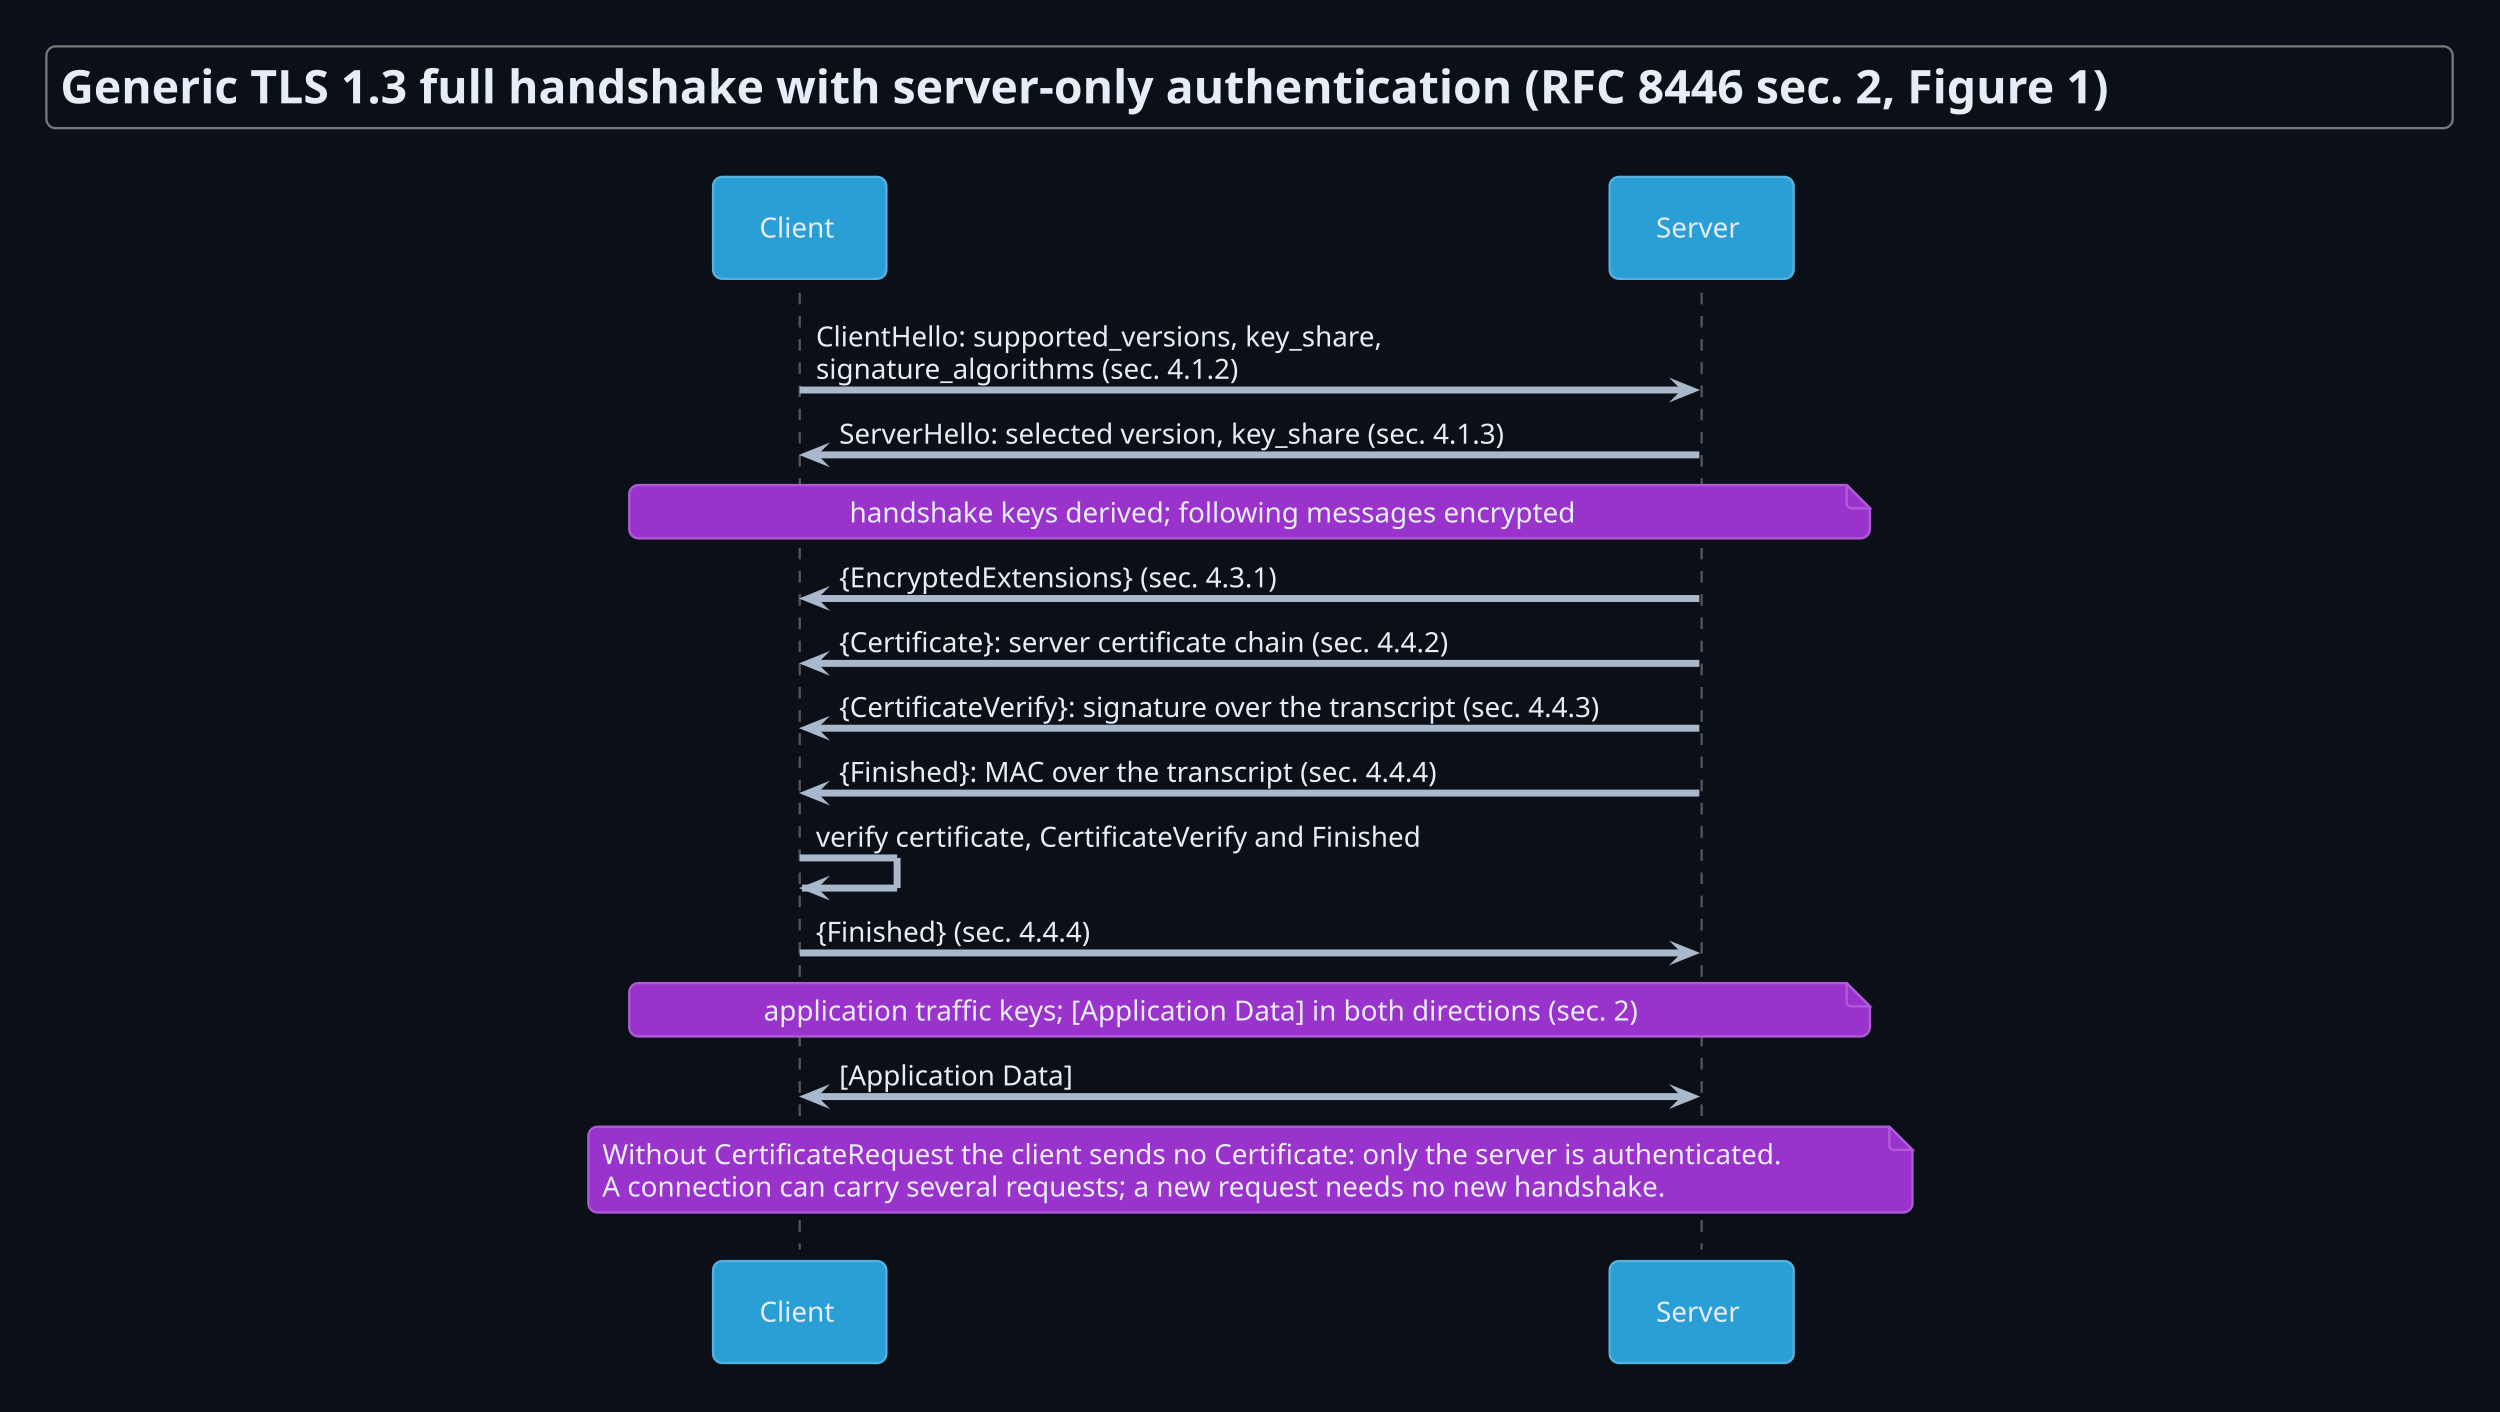
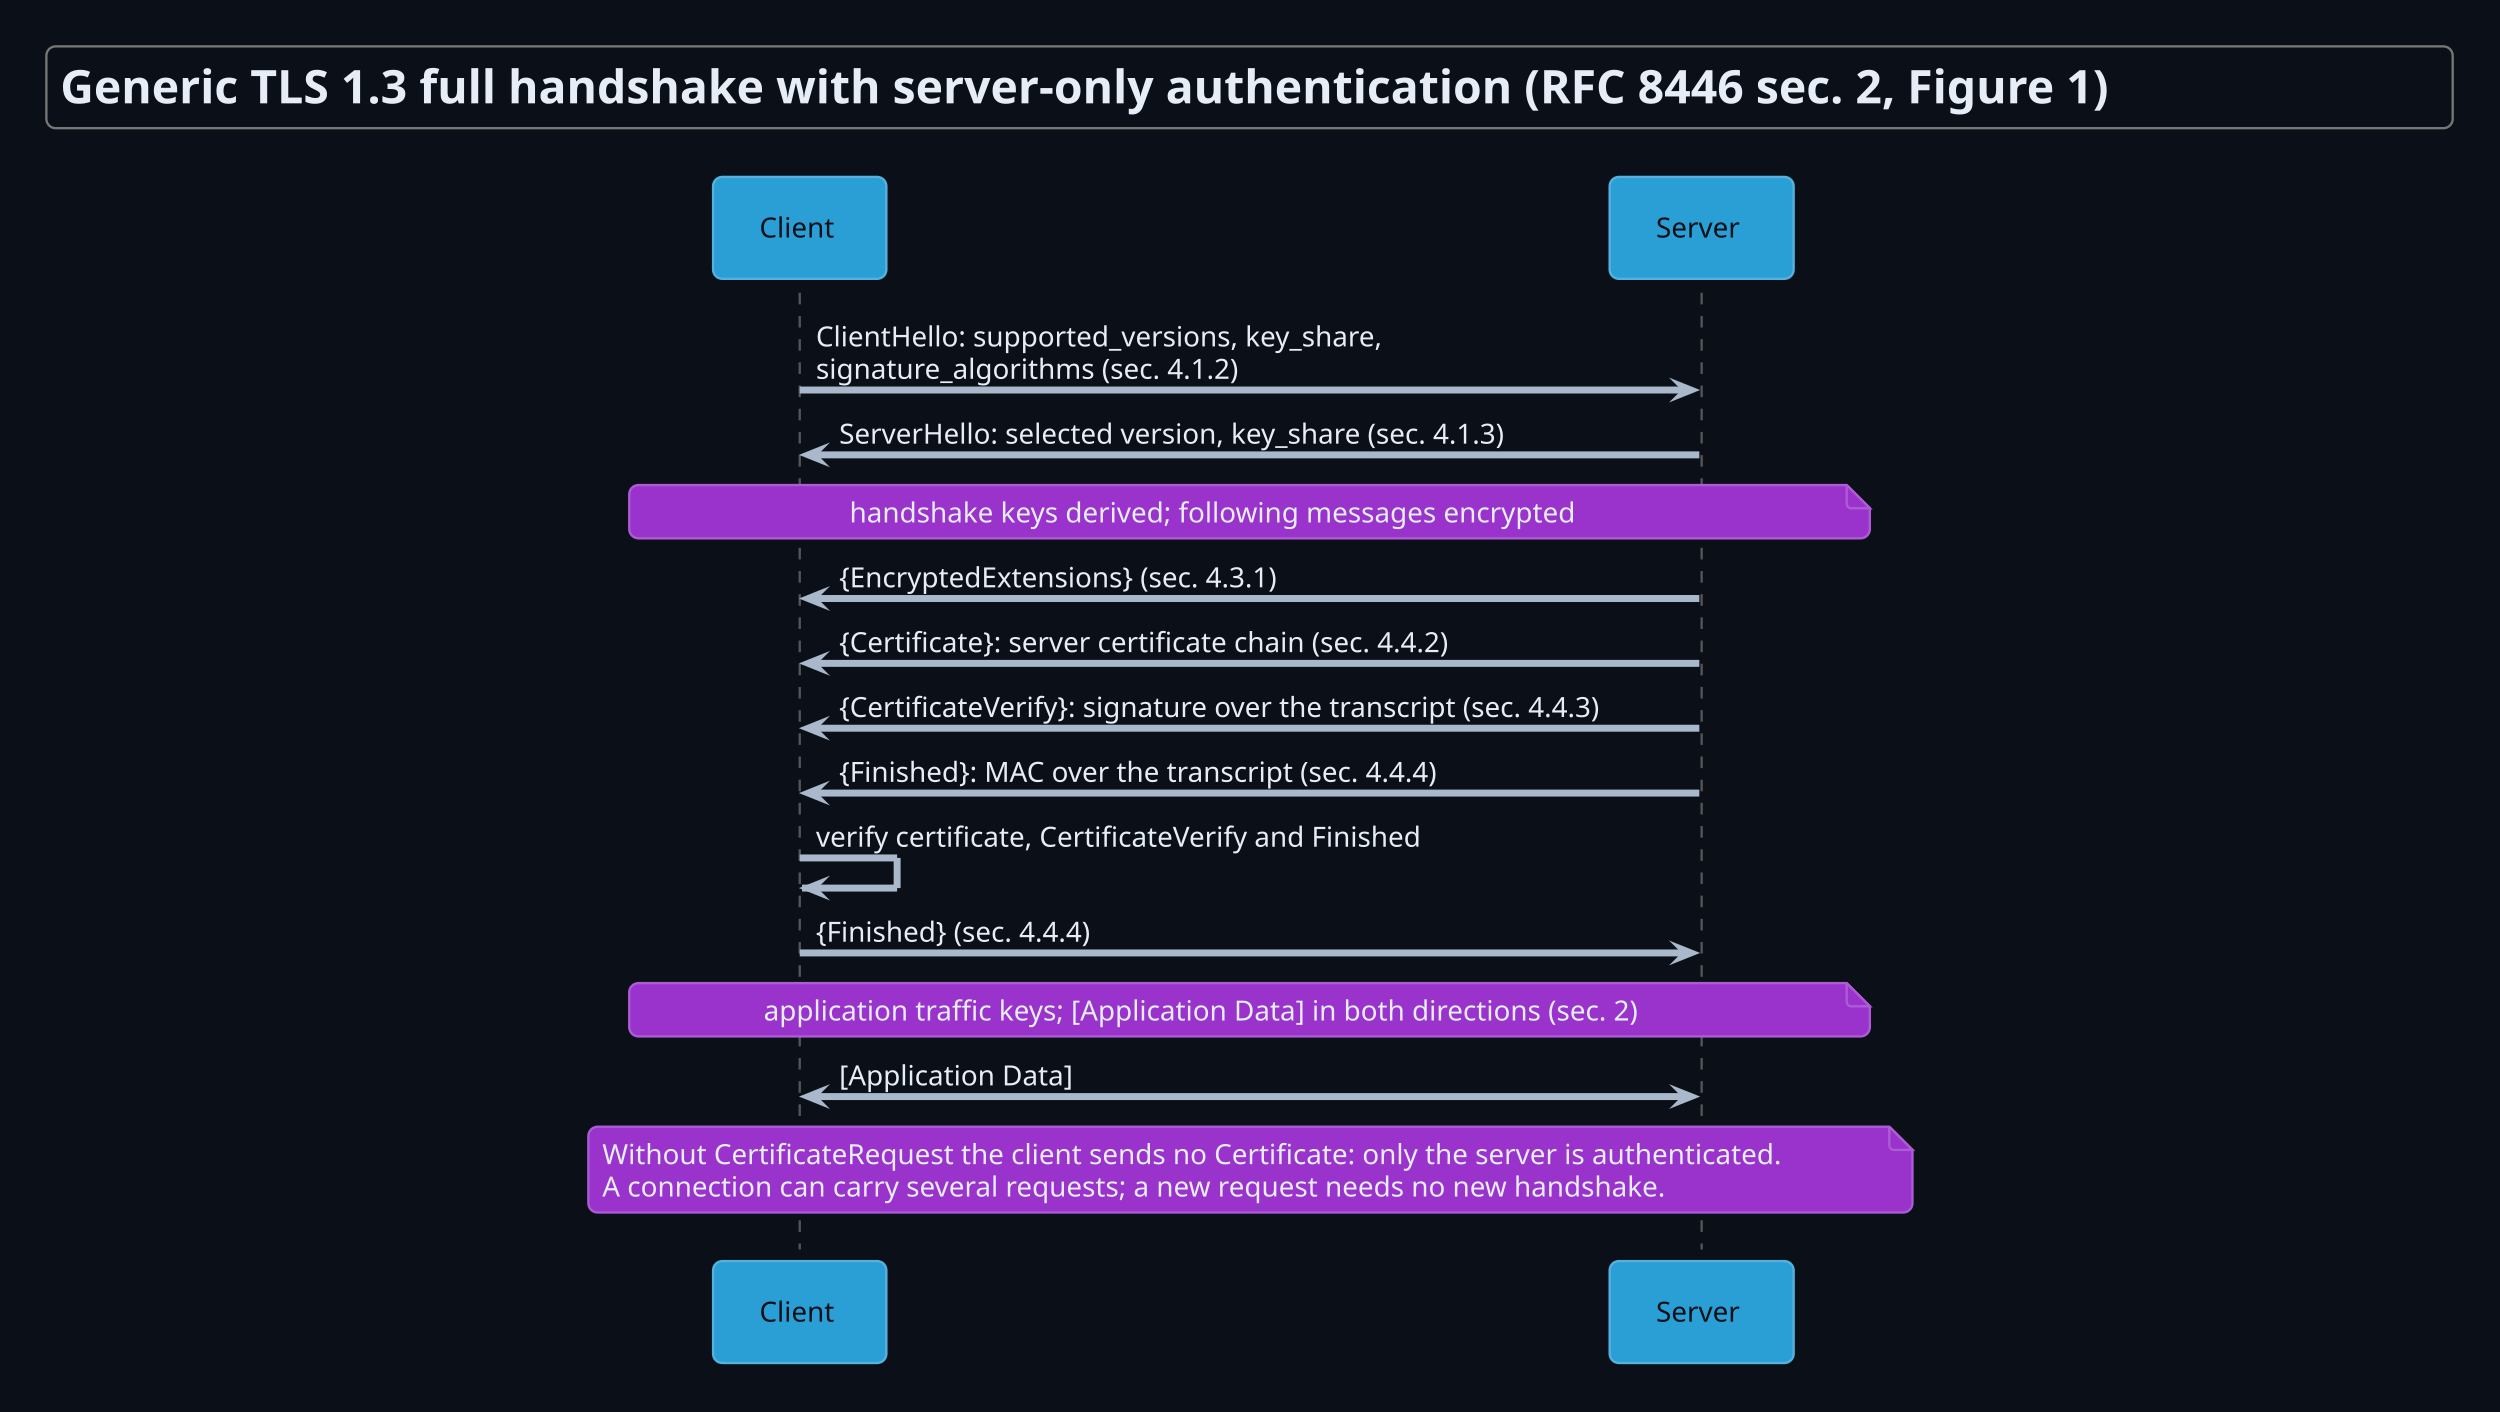
<svg xmlns="http://www.w3.org/2000/svg" version="1.1" data-diagram-type="SEQUENCE" style="width:1123px;height:634px;background:#0B1018;" width="1123.958px" height="634.375px" viewBox="0 0 1123 634" zoomAndPan="magnify" preserveAspectRatio="none" contentStyleType="text/css">
  <defs />
  <g font-family="sans-serif" lengthAdjust="spacing">
    <rect x="0" y="0" width="1123.958" height="634.375" fill="#0B1018" style="stroke:none;" />
-     <g class="title" data-source-line="8">
+     <g class="title" data-source-line="9">
      <rect x="20.833" y="20.833" width="1080.91" height="36.751" fill="none" style="stroke:#777;stroke-width:1.042;" rx="4.167" ry="4.167" />
      <text x="27.083" y="46.421" fill="#E6EDF7" font-size="20.833" textLength="1068.41" font-weight="700">Generic TLS 1.3 full handshake with server-only authentication (RFC 8446 sec. 2, Figure 1)</text>
    </g>
-     <g class="participant-lifeline" data-qualified-name="Client" data-entity-uid="part1" id="part1-lifeline" data-source-line="9">
+     <g class="participant-lifeline" data-qualified-name="Client" data-entity-uid="part1" id="part1-lifeline" data-source-line="10">
      <g>
        <rect x="355.591" y="131.51" width="8.333" height="429.753" fill="#000" fill-opacity="0" />
        <line x1="359.237" y1="131.51" x2="359.237" y2="561.263" style="stroke:#555;stroke-width:1.042;stroke-dasharray:5.208,5.208;" />
      </g>
    </g>
-     <g class="participant-lifeline" data-qualified-name="Server" data-entity-uid="part2" id="part2-lifeline" data-source-line="10">
+     <g class="participant-lifeline" data-qualified-name="Server" data-entity-uid="part2" id="part2-lifeline" data-source-line="11">
      <g>
        <rect x="760.736" y="131.51" width="8.333" height="429.753" fill="#000" fill-opacity="0" />
        <line x1="764.382" y1="131.51" x2="764.382" y2="561.263" style="stroke:#555;stroke-width:1.042;stroke-dasharray:5.208,5.208;" />
      </g>
    </g>
-     <g class="participant participant-head" data-qualified-name="Client" data-entity-uid="part1" id="part1-head" data-source-line="9">
+     <g class="participant participant-head" data-qualified-name="Client" data-entity-uid="part1" id="part1-head" data-source-line="10">
      <rect x="320.309" y="79.46" width="77.854" height="45.801" fill="#2A9FD6" style="stroke:#55B2DE;stroke-width:1.042;" rx="4.167" ry="4.167" />
-       <text x="341.143" y="106.687" fill="#E6EDF7" font-size="12.5" textLength="36.188">Client</text>
+       <text x="341.143" y="106.687" fill="#0B1018" font-size="12.5" textLength="36.188">Client</text>
    </g>
-     <g class="participant participant-head" data-qualified-name="Server" data-entity-uid="part2" id="part2-head" data-source-line="10">
+     <g class="participant participant-head" data-qualified-name="Server" data-entity-uid="part2" id="part2-head" data-source-line="11">
      <rect x="723.053" y="79.46" width="82.658" height="45.801" fill="#2A9FD6" style="stroke:#55B2DE;stroke-width:1.042;" rx="4.167" ry="4.167" />
-       <text x="743.886" y="106.687" fill="#E6EDF7" font-size="12.5" textLength="40.991">Server</text>
+       <text x="743.886" y="106.687" fill="#0B1018" font-size="12.5" textLength="40.991">Server</text>
    </g>
-     <g class="participant participant-tail" data-qualified-name="Client" data-entity-uid="part1" id="part1-tail" data-source-line="9">
+     <g class="participant participant-tail" data-qualified-name="Client" data-entity-uid="part1" id="part1-tail" data-source-line="10">
      <rect x="320.309" y="566.471" width="77.854" height="45.801" fill="#2A9FD6" style="stroke:#55B2DE;stroke-width:1.042;" rx="4.167" ry="4.167" />
-       <text x="341.143" y="593.699" fill="#E6EDF7" font-size="12.5" textLength="36.188">Client</text>
+       <text x="341.143" y="593.699" fill="#0B1018" font-size="12.5" textLength="36.188">Client</text>
    </g>
-     <g class="participant participant-tail" data-qualified-name="Server" data-entity-uid="part2" id="part2-tail" data-source-line="10">
+     <g class="participant participant-tail" data-qualified-name="Server" data-entity-uid="part2" id="part2-tail" data-source-line="11">
      <rect x="723.053" y="566.471" width="82.658" height="45.801" fill="#2A9FD6" style="stroke:#55B2DE;stroke-width:1.042;" rx="4.167" ry="4.167" />
-       <text x="743.886" y="593.699" fill="#E6EDF7" font-size="12.5" textLength="40.991">Server</text>
+       <text x="743.886" y="593.699" fill="#0B1018" font-size="12.5" textLength="40.991">Server</text>
    </g>
-     <g class="message" data-entity-1="part1" data-entity-2="part2" id="msg1" data-source-line="11">
+     <g class="message" data-entity-1="part1" data-entity-2="part2" id="msg1" data-source-line="12">
      <polygon points="751.882,171.029,762.299,175.195,751.882,179.362,756.049,175.195" fill="#A9B8CA" style="stroke:#A9B8CA;stroke-width:1.042;stroke-linejoin:miter;stroke-miterlimit:10;" />
      <line x1="359.237" y1="175.195" x2="758.132" y2="175.195" style="stroke:#A9B8CA;stroke-width:3.125;" />
      <text x="366.528" y="155.613" fill="#E6EDF7" font-size="12.5" textLength="273.639">ClientHello: supported_versions, key_share,</text>
      <text x="366.528" y="170.164" fill="#E6EDF7" font-size="12.5" textLength="206.799">signature_algorithms (sec. 4.1.2)</text>
    </g>
-     <g class="message" data-entity-1="part2" data-entity-2="part1" id="msg2" data-source-line="12">
+     <g class="message" data-entity-1="part2" data-entity-2="part1" id="msg2" data-source-line="13">
      <polygon points="370.695,200.163,360.278,204.329,370.695,208.496,366.528,204.329" fill="#A9B8CA" style="stroke:#A9B8CA;stroke-width:1.042;stroke-linejoin:miter;stroke-miterlimit:10;" />
      <line x1="364.445" y1="204.329" x2="763.34" y2="204.329" style="stroke:#A9B8CA;stroke-width:3.125;" />
      <text x="376.945" y="199.298" fill="#E6EDF7" font-size="12.5" textLength="329.382">ServerHello: selected version, key_share (sec. 4.1.3)</text>
    </g>
    <path d="M282.65,222.038 L282.65,237.663 A4.167,4.167 0 0 0 286.817,241.829 L835.775,241.829 A4.167,4.167 0 0 0 839.942,237.663 L839.942,228.288 L829.525,217.871 L286.817,217.871 A4.167,4.167 0 0 0 282.65,222.038" style="stroke:#AD5CD6;stroke-width:1.042;" fill="#93C" />
    <path d="M829.525,217.871 L829.525,226.204 A2.083,2.083 0 0 0 831.609,228.288 L839.942,228.288 L829.525,217.871" style="stroke:#AD5CD6;stroke-width:1.042;" fill="#93C" />
    <text x="381.618" y="234.682" fill="#E6EDF7" font-size="12.5" textLength="351.007">handshake keys derived; following messages encrypted</text>
-     <g class="message" data-entity-1="part2" data-entity-2="part1" id="msg3" data-source-line="14">
+     <g class="message" data-entity-1="part2" data-entity-2="part1" id="msg3" data-source-line="15">
      <polygon points="370.695,264.681,360.278,268.848,370.695,273.014,366.528,268.848" fill="#A9B8CA" style="stroke:#A9B8CA;stroke-width:1.042;stroke-linejoin:miter;stroke-miterlimit:10;" />
      <line x1="364.445" y1="268.848" x2="763.34" y2="268.848" style="stroke:#A9B8CA;stroke-width:3.125;" />
      <text x="376.945" y="263.816" fill="#E6EDF7" font-size="12.5" textLength="222.028">{EncryptedExtensions} (sec. 4.3.1)</text>
    </g>
-     <g class="message" data-entity-1="part2" data-entity-2="part1" id="msg4" data-source-line="15">
+     <g class="message" data-entity-1="part2" data-entity-2="part1" id="msg4" data-source-line="16">
      <polygon points="370.695,293.815,360.278,297.982,370.695,302.148,366.528,297.982" fill="#A9B8CA" style="stroke:#A9B8CA;stroke-width:1.042;stroke-linejoin:miter;stroke-miterlimit:10;" />
      <line x1="364.445" y1="297.982" x2="763.34" y2="297.982" style="stroke:#A9B8CA;stroke-width:3.125;" />
      <text x="376.945" y="292.95" fill="#E6EDF7" font-size="12.5" textLength="308.014">{Certificate}: server certificate chain (sec. 4.4.2)</text>
    </g>
-     <g class="message" data-entity-1="part2" data-entity-2="part1" id="msg5" data-source-line="16">
+     <g class="message" data-entity-1="part2" data-entity-2="part1" id="msg5" data-source-line="17">
      <polygon points="370.695,322.949,360.278,327.116,370.695,331.283,366.528,327.116" fill="#A9B8CA" style="stroke:#A9B8CA;stroke-width:1.042;stroke-linejoin:miter;stroke-miterlimit:10;" />
      <line x1="364.445" y1="327.116" x2="763.34" y2="327.116" style="stroke:#A9B8CA;stroke-width:3.125;" />
      <text x="376.945" y="322.085" fill="#E6EDF7" font-size="12.5" textLength="380.145">{CertificateVerify}: signature over the transcript (sec. 4.4.3)</text>
    </g>
-     <g class="message" data-entity-1="part2" data-entity-2="part1" id="msg6" data-source-line="17">
+     <g class="message" data-entity-1="part2" data-entity-2="part1" id="msg6" data-source-line="18">
      <polygon points="370.695,352.083,360.278,356.25,370.695,360.417,366.528,356.25" fill="#A9B8CA" style="stroke:#A9B8CA;stroke-width:1.042;stroke-linejoin:miter;stroke-miterlimit:10;" />
      <line x1="364.445" y1="356.25" x2="763.34" y2="356.25" style="stroke:#A9B8CA;stroke-width:3.125;" />
      <text x="376.945" y="351.219" fill="#E6EDF7" font-size="12.5" textLength="299.591">{Finished}: MAC over the transcript (sec. 4.4.4)</text>
    </g>
-     <g class="message" data-entity-1="part1" data-entity-2="part1" id="msg7" data-source-line="18">
+     <g class="message" data-entity-1="part1" data-entity-2="part1" id="msg7" data-source-line="19">
      <line x1="359.237" y1="385.384" x2="402.987" y2="385.384" style="stroke:#A9B8CA;stroke-width:3.125;" />
      <line x1="402.987" y1="385.384" x2="402.987" y2="398.926" style="stroke:#A9B8CA;stroke-width:3.125;" />
      <line x1="360.278" y1="398.926" x2="402.987" y2="398.926" style="stroke:#A9B8CA;stroke-width:3.125;" />
      <polygon points="370.695,394.759,360.278,398.926,370.695,403.092,366.528,398.926" fill="#A9B8CA" style="stroke:#A9B8CA;stroke-width:1.042;stroke-linejoin:miter;stroke-miterlimit:10;" />
      <text x="366.528" y="380.353" fill="#E6EDF7" font-size="12.5" textLength="295.654">verify certificate, CertificateVerify and Finished</text>
    </g>
-     <g class="message" data-entity-1="part1" data-entity-2="part2" id="msg8" data-source-line="19">
+     <g class="message" data-entity-1="part1" data-entity-2="part2" id="msg8" data-source-line="20">
      <polygon points="751.882,423.893,762.299,428.06,751.882,432.227,756.049,428.06" fill="#A9B8CA" style="stroke:#A9B8CA;stroke-width:1.042;stroke-linejoin:miter;stroke-miterlimit:10;" />
      <line x1="359.237" y1="428.06" x2="758.132" y2="428.06" style="stroke:#A9B8CA;stroke-width:3.125;" />
      <text x="366.528" y="423.029" fill="#E6EDF7" font-size="12.5" textLength="142.578">{Finished} (sec. 4.4.4)</text>
    </g>
    <path d="M282.65,445.768 L282.65,461.393 A4.167,4.167 0 0 0 286.817,465.56 L835.775,465.56 A4.167,4.167 0 0 0 839.942,461.393 L839.942,452.018 L829.525,441.602 L286.817,441.602 A4.167,4.167 0 0 0 282.65,445.768" style="stroke:#AD5CD6;stroke-width:1.042;" fill="#93C" />
    <path d="M829.525,441.602 L829.525,449.935 A2.083,2.083 0 0 0 831.609,452.018 L839.942,452.018 L829.525,441.602" style="stroke:#AD5CD6;stroke-width:1.042;" fill="#93C" />
    <text x="343.035" y="458.413" fill="#E6EDF7" font-size="12.5" textLength="428.174">application traffic keys; [Application Data] in both directions (sec. 2)</text>
-     <g class="message" data-entity-1="part1" data-entity-2="part2" id="msg9" data-source-line="21">
+     <g class="message" data-entity-1="part1" data-entity-2="part2" id="msg9" data-source-line="22">
      <polygon points="370.695,488.411,360.278,492.578,370.695,496.745,366.528,492.578" fill="#A9B8CA" style="stroke:#A9B8CA;stroke-width:1.042;stroke-linejoin:miter;stroke-miterlimit:10;" />
      <polygon points="751.882,488.411,762.299,492.578,751.882,496.745,756.049,492.578" fill="#A9B8CA" style="stroke:#A9B8CA;stroke-width:1.042;stroke-linejoin:miter;stroke-miterlimit:10;" />
      <line x1="364.445" y1="492.578" x2="758.132" y2="492.578" style="stroke:#A9B8CA;stroke-width:3.125;" />
      <text x="376.945" y="487.547" fill="#E6EDF7" font-size="12.5" textLength="113.416">[Application Data]</text>
    </g>
    <path d="M264.29,510.286 L264.29,540.495 A4.167,4.167 0 0 0 268.457,544.661 L854.915,544.661 A4.167,4.167 0 0 0 859.082,540.495 L859.082,516.536 L848.665,506.12 L268.457,506.12 A4.167,4.167 0 0 0 264.29,510.286" style="stroke:#AD5CD6;stroke-width:1.042;" fill="#93C" />
    <path d="M848.665,506.12 L848.665,514.453 A2.083,2.083 0 0 0 850.749,516.536 L859.082,516.536 L848.665,506.12" style="stroke:#AD5CD6;stroke-width:1.042;" fill="#93C" />
    <text x="270.54" y="522.931" fill="#E6EDF7" font-size="12.5" textLength="573.163">Without CertificateRequest the client sends no Certificate: only the server is authenticated.</text>
    <text x="270.54" y="537.482" fill="#E6EDF7" font-size="12.5" textLength="516.724">A connection can carry several requests; a new request needs no new handshake.</text>
  </g>
</svg>
